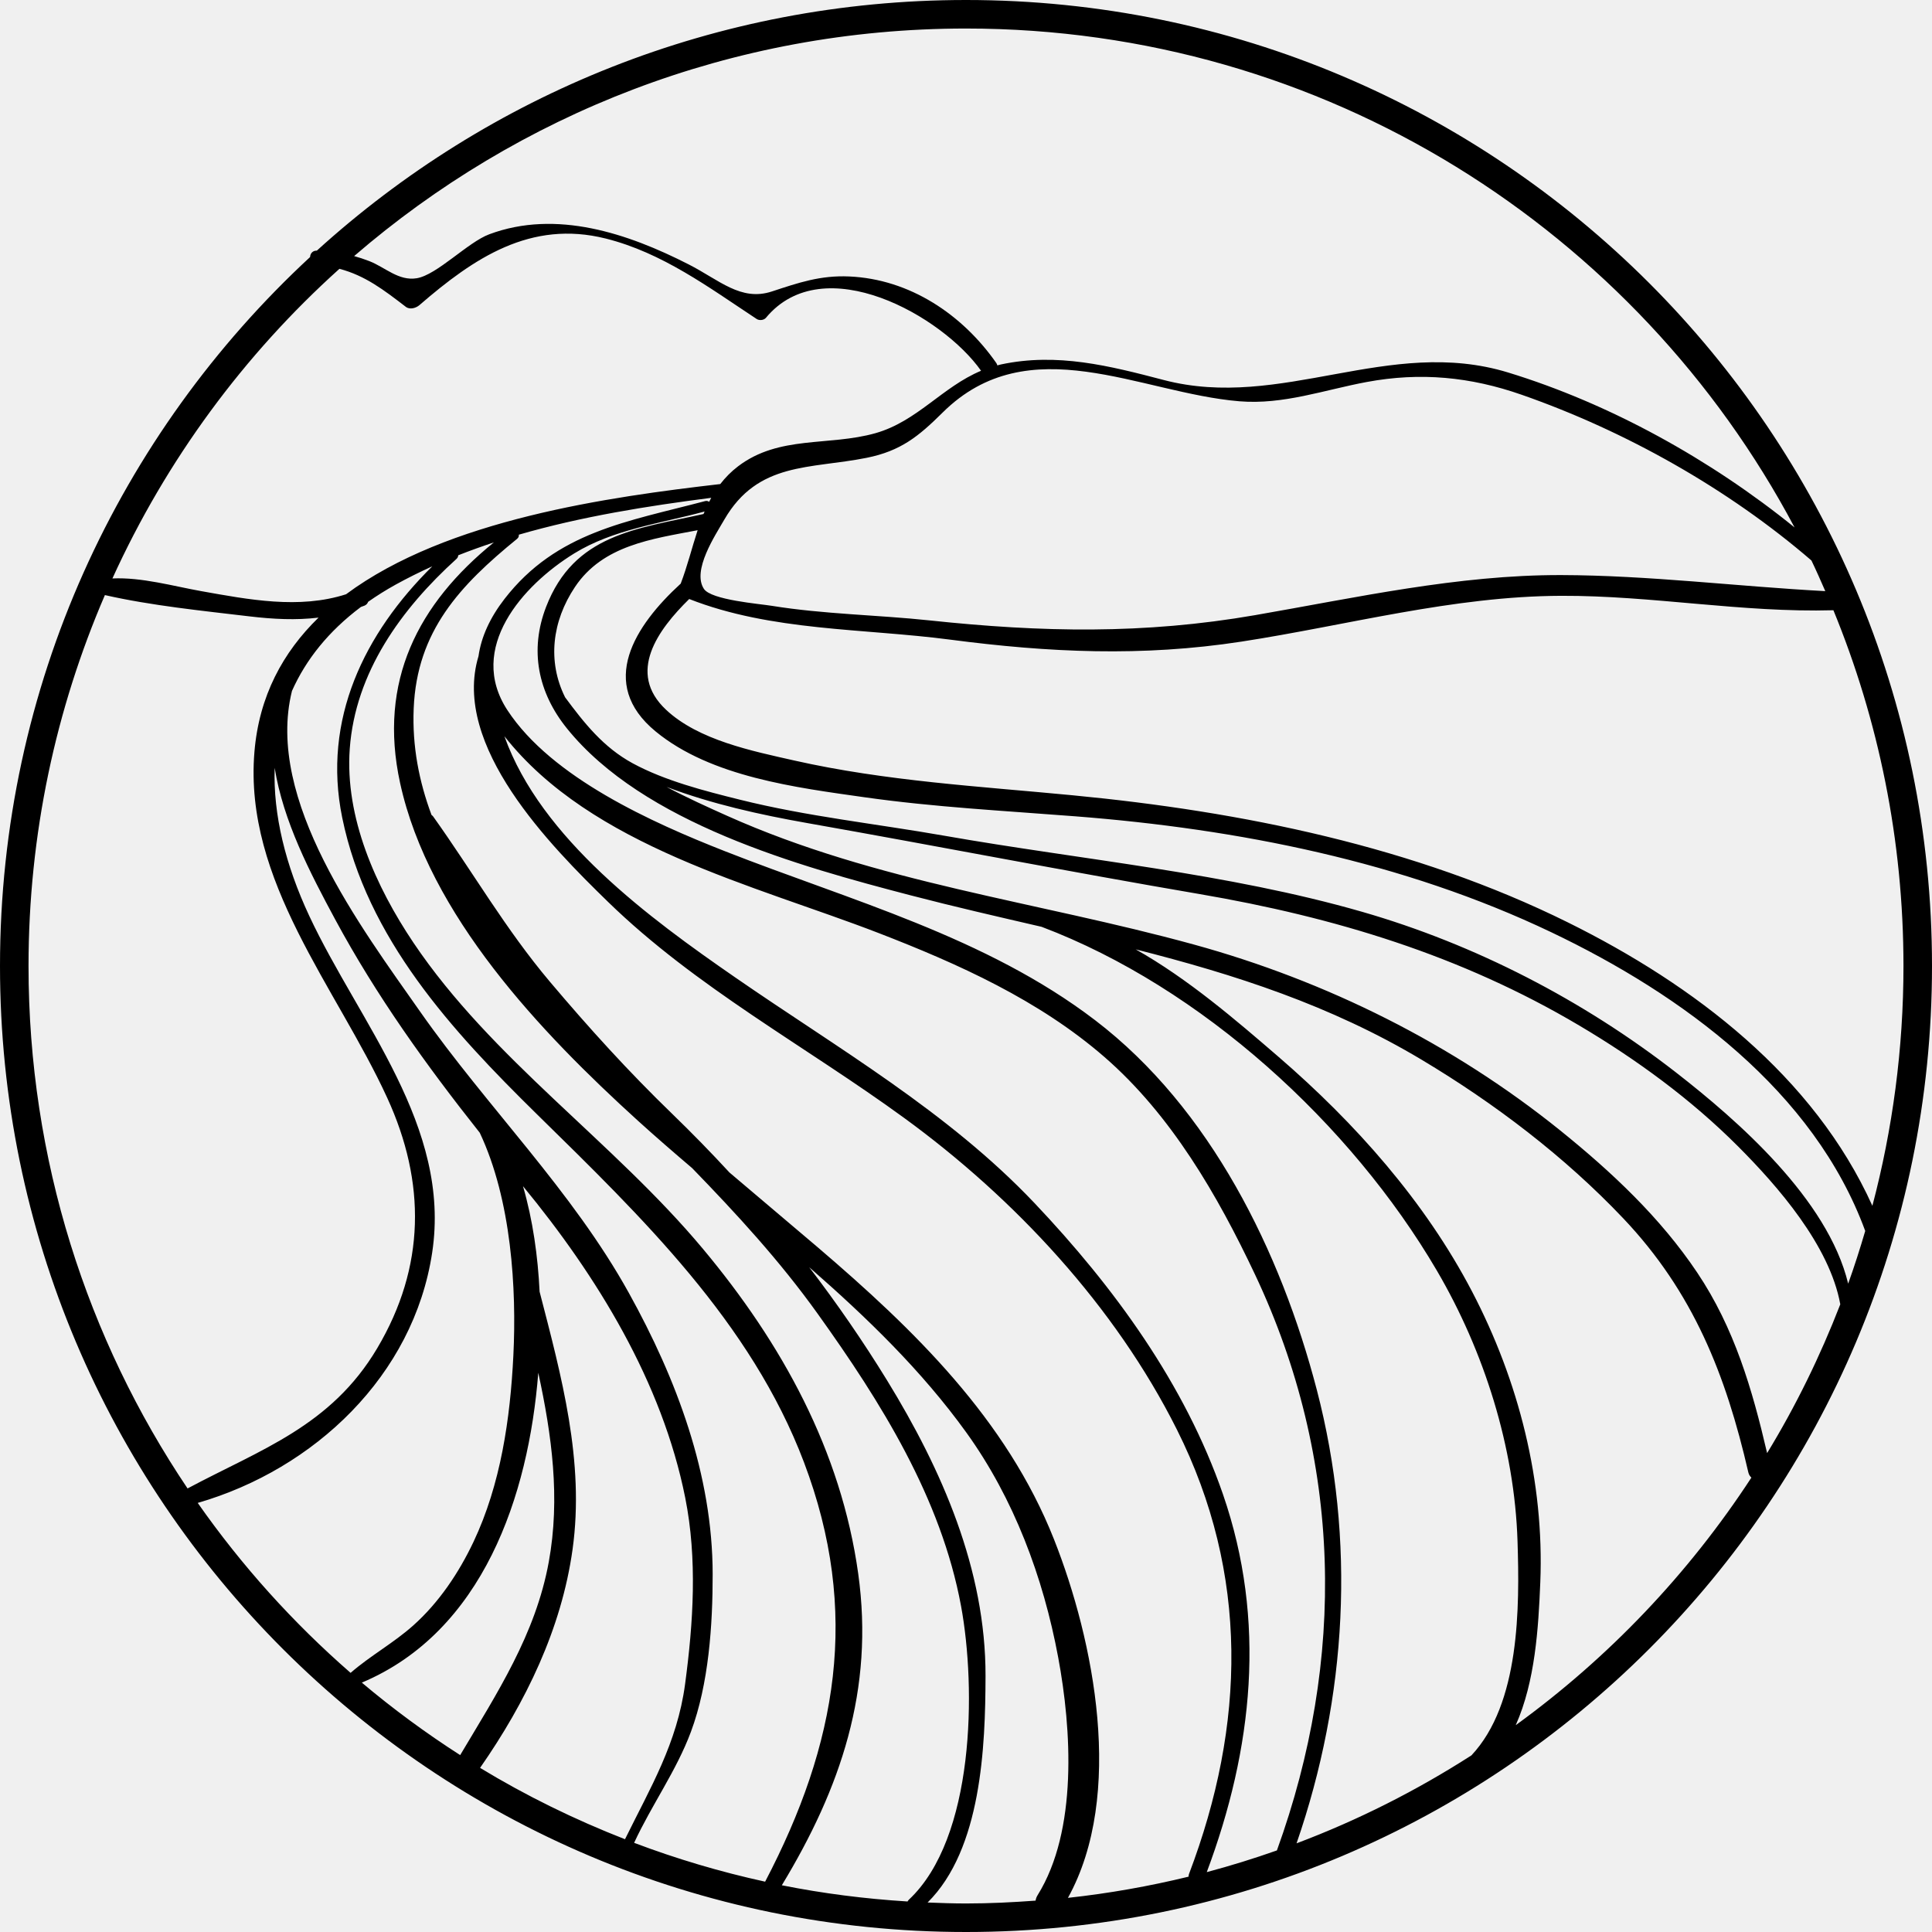
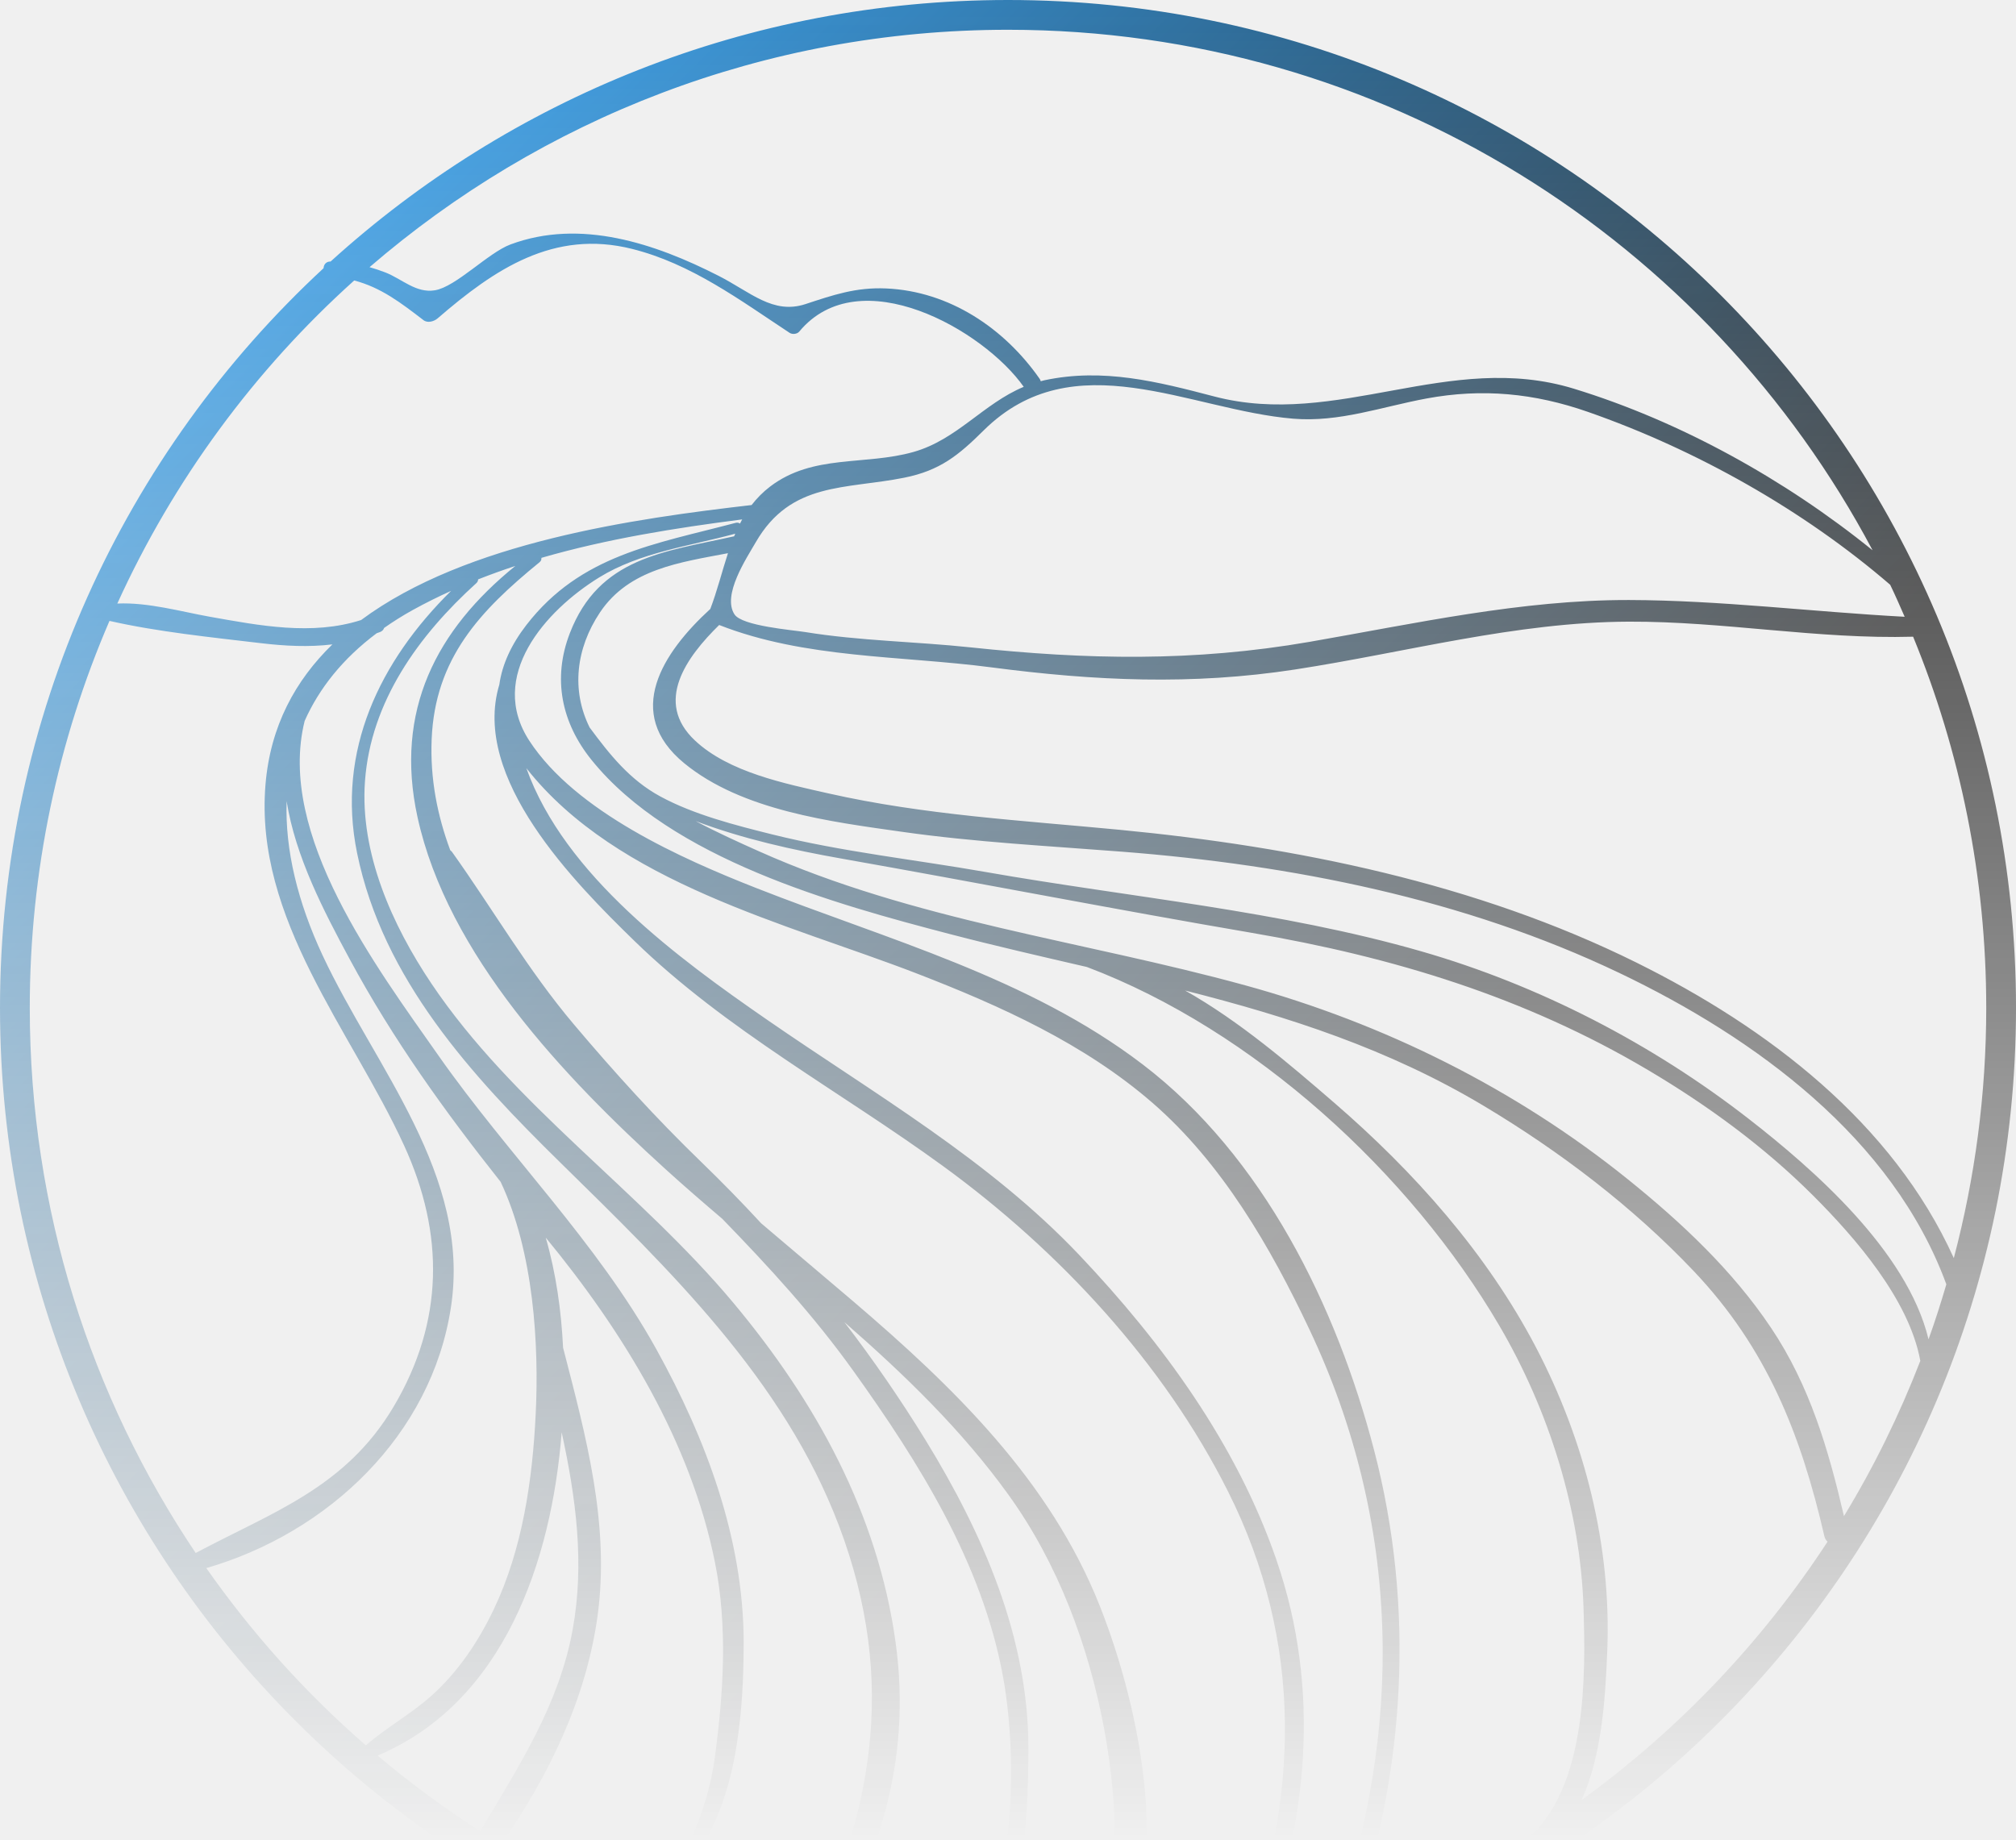
- <svg xmlns="http://www.w3.org/2000/svg" width="64" height="64" viewBox="0 0 64 64" fill="none">
-   <path d="M11.614 55.416C12.269 54.845 13.035 54.43 13.691 53.844C14.541 53.085 15.196 52.106 15.683 51.081C16.589 49.169 16.903 46.992 17.006 44.899C17.114 42.705 16.947 39.755 15.893 37.524C14.122 35.29 12.466 32.985 11.103 30.457C10.266 28.904 9.38 27.196 9.099 25.436C9.046 26.985 9.454 28.649 10.244 30.339C11.907 33.893 14.952 37.303 14.316 41.497C13.699 45.572 10.41 48.669 6.55 49.786C8.005 51.864 9.707 53.754 11.614 55.416ZM34.305 62.961C34.313 62.901 34.335 62.839 34.374 62.777C35.705 60.638 35.498 57.282 35.053 54.898C34.56 52.253 33.588 49.643 32.011 47.454C30.538 45.409 28.717 43.647 26.805 41.977C27.721 43.172 28.581 44.417 29.387 45.729C31.2 48.684 32.655 51.995 32.647 55.522C32.641 57.859 32.514 61.255 30.728 63.023C31.151 63.04 31.574 63.055 32 63.055C32.776 63.055 33.543 63.017 34.305 62.961ZM58.017 48.948C57.972 48.905 57.934 48.852 57.916 48.775C57.171 45.54 56.091 42.804 53.77 40.357C51.827 38.309 49.516 36.554 47.097 35.107C44.075 33.299 40.889 32.277 37.623 31.449C39.358 32.426 40.96 33.808 42.345 35.002C44.889 37.197 47.199 39.79 48.764 42.784C50.309 45.741 51.16 49.081 51.024 52.421C50.962 53.926 50.857 55.698 50.211 57.148C53.287 54.917 55.936 52.136 58.017 48.948ZM60.734 20.215C57.696 20.3 54.737 19.726 51.712 19.737C48.122 19.75 44.645 20.712 41.12 21.255C37.835 21.76 34.752 21.618 31.469 21.188C28.605 20.813 25.553 20.913 22.831 19.843C21.795 20.859 20.753 22.283 22.063 23.511C23.138 24.52 24.919 24.878 26.308 25.192C29.341 25.877 32.449 26.048 35.535 26.345C41.145 26.883 46.862 28.041 51.941 30.557C56.117 32.625 60.083 35.647 62.025 39.944C62.694 37.408 63.055 34.746 63.055 32C63.055 27.827 62.226 23.85 60.734 20.215ZM32 0.945C24.251 0.945 17.171 3.79 11.731 8.483C11.894 8.529 12.06 8.582 12.235 8.65C12.763 8.857 13.207 9.316 13.806 9.217C14.477 9.106 15.497 8.025 16.207 7.761C18.429 6.931 20.805 7.734 22.812 8.758C23.826 9.274 24.541 9.993 25.57 9.655C26.45 9.366 27.172 9.116 28.13 9.158C30.137 9.246 31.882 10.418 33.007 12.03C33.024 12.055 33.03 12.079 33.039 12.104C33.078 12.094 33.116 12.082 33.157 12.073C35.019 11.675 36.753 12.118 38.55 12.588C42.452 13.61 46.007 11.13 49.96 12.34C53.335 13.373 56.67 15.223 59.447 17.472C54.234 7.643 43.901 0.945 32 0.945ZM3.724 19.162C4.695 19.117 5.75 19.419 6.66 19.581C8.243 19.863 9.909 20.185 11.463 19.686C14.808 17.202 20.177 16.461 23.86 16.035C24.025 15.822 24.218 15.623 24.45 15.447C25.811 14.412 27.452 14.787 28.999 14.35C30.382 13.958 31.211 12.821 32.499 12.282C31.224 10.471 27.279 8.229 25.373 10.527C25.305 10.609 25.153 10.625 25.066 10.567C23.477 9.52 21.947 8.374 20.066 7.902C17.577 7.278 15.695 8.55 13.896 10.106C13.783 10.204 13.579 10.268 13.443 10.164C12.712 9.602 12.091 9.127 11.244 8.905C8.08 11.75 5.509 15.239 3.724 19.162ZM39.388 62.077C41.262 57.139 41.385 52.145 38.988 47.36C36.94 43.272 33.617 39.702 29.94 37.025C26.677 34.648 23.055 32.71 20.144 29.878C18.242 28.027 14.952 24.706 15.851 21.737C15.941 21.095 16.234 20.459 16.712 19.841C18.437 17.613 20.792 17.278 23.356 16.6C23.411 16.585 23.456 16.598 23.491 16.624C23.514 16.579 23.537 16.535 23.561 16.491C21.438 16.764 19.265 17.109 17.187 17.712C17.192 17.761 17.178 17.81 17.131 17.848C15.243 19.387 13.81 20.898 13.704 23.469C13.652 24.726 13.883 25.89 14.294 26.995C14.313 27.011 14.333 27.024 14.349 27.047C15.659 28.882 16.751 30.786 18.216 32.521C19.505 34.048 20.828 35.506 22.265 36.895C22.922 37.531 23.555 38.18 24.165 38.841C25.132 39.666 26.11 40.483 27.081 41.312C30.279 44.044 33.34 47.01 34.916 50.995C36.242 54.348 37.261 59.459 35.377 62.869C36.738 62.721 38.071 62.484 39.373 62.167C39.373 62.138 39.375 62.11 39.388 62.077ZM60.006 18.567C57.245 16.188 53.843 14.277 50.408 13.077C48.706 12.482 47.055 12.324 45.281 12.653C43.865 12.916 42.515 13.413 41.057 13.293C37.768 13.022 34.087 10.828 31.223 13.669C30.432 14.453 29.841 14.939 28.708 15.166C26.835 15.541 25.107 15.289 23.994 17.213C23.692 17.736 22.919 18.896 23.317 19.506C23.557 19.876 25.154 20.001 25.563 20.068C27.295 20.348 29.063 20.368 30.806 20.553C34.504 20.946 37.889 21.017 41.58 20.377C44.931 19.796 48.294 19.043 51.712 19.05C54.607 19.057 57.556 19.427 60.465 19.582C60.316 19.241 60.167 18.901 60.006 18.567ZM22.542 19.34C22.544 19.338 22.546 19.338 22.548 19.337C22.769 18.758 22.919 18.148 23.11 17.564C21.603 17.853 19.971 18.059 19.046 19.445C18.285 20.585 18.13 21.912 18.719 23.098C19.355 23.955 19.984 24.755 20.96 25.286C22.026 25.864 23.34 26.2 24.512 26.491C26.74 27.047 29.027 27.288 31.285 27.685C35.868 28.49 40.646 28.917 45.123 30.205C48.869 31.283 52.452 33.139 55.525 35.531C57.548 37.105 60.547 39.714 61.223 42.523C61.429 41.95 61.615 41.366 61.788 40.777C60.089 36.143 55.723 32.951 51.397 30.886C46.481 28.539 41.016 27.461 35.615 27.041C33.286 26.859 30.96 26.739 28.644 26.411C26.382 26.09 23.556 25.74 21.721 24.232C19.78 22.639 21.038 20.718 22.542 19.34ZM60.962 43.207C60.607 41.253 58.882 39.284 57.575 37.975C56.018 36.415 54.211 35.095 52.317 33.973C48.394 31.648 44.205 30.382 39.737 29.617C35.393 28.874 31.073 28.03 26.735 27.264C25.169 26.987 23.578 26.634 22.081 26.068C22.754 26.425 23.444 26.737 24.09 27.026C29.041 29.242 34.353 29.862 39.535 31.285C43.941 32.494 48.123 34.578 51.684 37.447C53.385 38.819 55.003 40.334 56.225 42.16C57.455 43.996 58.044 46.017 58.538 48.136C59.487 46.579 60.295 44.928 60.962 43.207ZM48.743 58.149C50.352 56.437 50.34 53.246 50.27 51.055C50.172 47.946 49.165 44.764 47.596 42.087C44.753 37.236 39.803 32.706 34.505 30.702C33.066 30.369 31.615 30.037 30.161 29.658C26.468 28.695 21.31 27.268 18.778 24.127C17.823 22.942 17.534 21.544 18.09 20.104C19.018 17.697 21.079 17.523 23.305 17.027C23.317 16.999 23.33 16.972 23.341 16.944C21.891 17.34 20.321 17.532 19.02 18.334C17.306 19.391 15.466 21.474 16.807 23.523C18.274 25.766 21.629 27.259 24.003 28.193C28.177 29.834 32.654 31.03 36.275 33.794C40.099 36.713 42.429 41.47 43.621 46.04C44.92 51.021 44.623 56.22 42.95 61.063C44.993 60.293 46.931 59.312 48.743 58.149ZM42.299 61.298C44.588 54.975 44.472 48.356 41.575 42.222C40.335 39.598 38.797 36.933 36.583 35.012C34.419 33.133 31.751 31.931 29.102 30.907C24.982 29.315 19.594 28.047 16.709 24.389C17.926 27.792 21.533 30.427 24.35 32.375C27.75 34.727 31.394 36.822 34.262 39.846C36.902 42.63 39.252 45.85 40.513 49.502C41.959 53.69 41.505 57.929 39.976 62.016C40.764 61.807 41.537 61.566 42.299 61.298ZM30.106 62.931C32.289 60.891 32.34 55.929 31.836 53.202C31.173 49.621 29.18 46.444 27.091 43.526C25.826 41.758 24.402 40.215 22.93 38.697C22.319 38.177 21.714 37.653 21.126 37.12C17.925 34.212 14.209 30.318 13.254 25.939C12.517 22.563 13.854 19.998 16.36 17.968C15.962 18.1 15.568 18.241 15.179 18.395C15.178 18.436 15.162 18.478 15.122 18.514C13.297 20.166 11.77 22.268 11.586 24.803C11.421 27.081 12.451 29.375 13.696 31.228C16.291 35.089 20.314 37.811 23.288 41.373C25.899 44.499 27.862 48.053 28.43 52.133C28.964 55.97 27.849 59.233 25.899 62.452C27.257 62.723 28.648 62.901 30.064 62.989C30.076 62.969 30.086 62.949 30.106 62.931ZM17.875 42.789C18.599 45.589 19.372 48.408 18.967 51.324C18.602 53.955 17.411 56.4 15.903 58.563C17.422 59.485 19.029 60.272 20.704 60.927C21.549 59.21 22.431 57.748 22.694 55.791C22.967 53.755 23.104 51.644 22.699 49.615C21.934 45.783 19.778 42.274 17.325 39.294C17.652 40.421 17.818 41.615 17.875 42.789ZM15.244 58.14C16.464 56.089 17.741 54.142 18.179 51.741C18.565 49.63 18.28 47.539 17.831 45.474C17.511 49.559 15.997 54.048 11.986 55.739C13.017 56.608 14.105 57.409 15.244 58.14ZM13.92 33.515C16.143 36.685 18.95 39.433 20.834 42.834C22.414 45.685 23.606 48.855 23.608 52.148C23.609 53.829 23.48 55.779 22.887 57.37C22.405 58.663 21.585 59.794 21.006 61.046C22.407 61.576 23.856 62.007 25.346 62.333C27.729 57.78 28.51 53.398 26.633 48.441C24.878 43.803 21.25 40.31 17.786 36.91C14.969 34.143 12.156 31.09 11.336 27.084C10.67 23.83 12.071 20.979 14.32 18.76C13.908 18.947 13.502 19.148 13.105 19.367C12.78 19.547 12.479 19.737 12.196 19.935C12.175 19.988 12.14 20.035 12.076 20.062C12.036 20.079 11.996 20.09 11.956 20.106C10.883 20.91 10.134 21.851 9.672 22.888C8.773 26.499 11.966 30.727 13.92 33.515ZM6.213 49.307C8.644 48.009 10.963 47.244 12.495 44.663C14.097 41.963 14.111 39.167 12.827 36.367C11.152 32.714 8.074 29.187 8.428 24.912C8.581 23.056 9.374 21.605 10.552 20.459C9.806 20.55 9.046 20.511 8.264 20.418C6.709 20.233 5.014 20.063 3.475 19.713C1.85 23.482 0.945 27.634 0.945 32C0.945 38.408 2.887 44.361 6.213 49.307ZM10.272 8.515C10.277 8.403 10.35 8.3 10.496 8.302C16.177 3.144 23.721 0 32 0C49.673 0 64 14.327 64 32C64 49.673 49.673 64 32 64C14.327 64 1.14441e-05 49.673 1.14441e-05 32C1.14441e-05 22.717 3.957 14.361 10.272 8.515Z" fill="currentColor" />
+ <svg xmlns="http://www.w3.org/2000/svg" width="160" height="146" viewBox="0 0 160 146" fill="none">
+   <g clip-path="url(#clip0_1007_70837)">
+     <mask id="mask0_1007_70837" style="mask-type:alpha" maskUnits="userSpaceOnUse" x="-20" y="-14" width="180" height="160">
+       <rect x="-20" y="-14" width="180" height="160" fill="url(#paint0_linear_1007_70837)" />
+     </mask>
+     <g mask="url(#mask0_1007_70837)">
+       <path d="M29.036 138.54C30.672 137.112 32.587 136.076 34.228 134.611C36.354 132.713 37.99 130.265 39.207 127.702C41.473 122.922 42.258 117.481 42.515 112.247C42.785 106.761 42.367 99.387 39.734 93.81C35.305 88.225 31.165 82.463 27.759 76.143C25.666 72.261 23.449 67.991 22.748 63.591C22.614 67.462 23.634 71.624 25.61 75.847C29.768 84.732 37.381 93.257 35.792 103.743C34.247 113.93 26.026 121.673 16.374 124.466C20.011 129.66 24.267 134.385 29.036 138.54ZM85.763 157.402C85.784 157.254 85.839 157.098 85.936 156.942C89.263 151.596 88.745 143.206 87.634 137.244C86.401 130.632 83.972 124.108 80.029 118.634C76.346 113.521 71.794 109.118 67.012 104.941C69.302 107.93 71.452 111.042 73.467 114.323C78.001 121.709 81.639 129.987 81.617 138.805C81.602 144.648 81.285 153.138 76.821 157.557C77.877 157.6 78.935 157.637 80.001 157.637C81.941 157.637 83.858 157.542 85.763 157.402ZM145.043 122.371C144.932 122.263 144.836 122.131 144.792 121.937C142.929 113.85 140.229 107.01 134.426 100.894C129.569 95.774 123.79 91.385 117.744 87.768C110.188 83.248 102.224 80.693 94.057 78.622C98.395 81.066 102.402 84.519 105.863 87.506C112.222 92.994 117.999 99.475 121.91 106.96C125.772 114.352 127.9 122.703 127.56 131.053C127.407 134.815 127.143 139.246 125.528 142.871C133.218 137.293 139.841 130.341 145.043 122.371ZM151.835 50.538C144.24 50.749 136.843 49.316 129.28 49.343C120.305 49.375 111.613 51.78 102.8 53.137C94.588 54.401 86.88 54.045 78.673 52.97C71.512 52.032 63.883 52.283 57.077 49.608C54.488 52.147 51.883 55.707 55.157 58.778C57.846 61.3 62.298 62.195 65.77 62.98C73.353 64.693 81.123 65.121 88.838 65.862C102.863 67.208 117.155 70.103 129.854 76.393C140.295 81.564 150.207 89.116 155.064 99.86C156.737 93.519 157.638 86.865 157.638 80C157.638 69.568 155.567 59.625 151.835 50.538ZM80.001 2.363C60.628 2.363 42.928 9.475 29.328 21.207C29.736 21.322 30.15 21.456 30.587 21.626C31.908 22.142 33.017 23.289 34.514 23.042C36.192 22.766 38.744 20.063 40.517 19.402C46.073 17.329 52.013 19.335 57.032 21.894C59.566 23.186 61.352 24.983 63.926 24.137C66.124 23.414 67.929 22.79 70.326 22.895C75.342 23.115 79.706 26.045 82.517 30.075C82.561 30.138 82.576 30.198 82.597 30.259C82.695 30.234 82.79 30.204 82.892 30.183C87.549 29.188 91.884 30.295 96.376 31.471C106.129 34.025 115.017 27.825 124.9 30.85C133.338 33.432 141.675 38.059 148.619 43.68C135.585 19.107 109.754 2.363 80.001 2.363ZM9.311 47.906C11.737 47.792 14.374 48.547 16.65 48.953C20.607 49.656 24.772 50.463 28.659 49.215C37.021 43.004 50.443 41.153 59.651 40.087C60.062 39.555 60.544 39.059 61.126 38.616C64.528 36.029 68.63 36.968 72.497 35.874C75.955 34.895 78.028 32.051 81.248 30.704C78.062 26.177 68.199 20.574 63.433 26.319C63.264 26.523 62.883 26.562 62.666 26.418C58.693 23.801 54.867 20.935 50.165 19.756C43.942 18.195 39.237 21.375 34.739 25.265C34.456 25.509 33.946 25.671 33.609 25.411C31.779 24.006 30.228 22.818 28.111 22.262C20.199 29.375 13.772 38.097 9.311 47.906ZM98.47 155.193C103.155 142.847 103.464 130.363 97.472 118.401C92.35 108.179 84.043 99.255 74.851 92.561C66.692 86.62 57.637 81.776 50.36 74.694C45.605 70.067 37.381 61.766 39.629 54.342C39.853 52.738 40.585 51.147 41.781 49.602C46.092 44.032 51.98 43.195 58.39 41.499C58.528 41.462 58.641 41.494 58.728 41.561C58.785 41.448 58.842 41.338 58.903 41.228C53.595 41.91 48.164 42.772 42.968 44.279C42.979 44.402 42.945 44.525 42.829 44.62C38.107 48.468 34.526 52.244 34.259 58.673C34.129 61.815 34.709 64.725 35.735 67.488C35.782 67.527 35.832 67.561 35.872 67.617C39.147 72.206 41.878 76.965 45.539 81.302C48.762 85.12 52.071 88.765 55.663 92.239C57.306 93.828 58.887 95.449 60.414 97.102C62.831 99.164 65.276 101.207 67.702 103.28C75.699 110.111 83.351 117.524 87.291 127.487C90.606 135.87 93.154 148.647 88.443 157.172C91.845 156.804 95.177 156.21 98.433 155.417C98.434 155.346 98.439 155.274 98.47 155.193ZM150.016 46.417C143.114 40.469 134.609 35.691 126.021 32.691C121.765 31.205 117.637 30.809 113.204 31.632C109.664 32.289 106.288 33.534 102.643 33.233C94.421 32.556 85.219 27.071 78.058 34.173C76.081 36.133 74.603 37.348 71.77 37.916C67.088 38.854 62.768 38.221 59.986 43.032C59.229 44.341 57.298 47.239 58.293 48.766C58.893 49.69 62.885 50.003 63.908 50.169C68.237 50.871 72.658 50.92 77.017 51.383C86.261 52.364 94.722 52.543 103.951 50.943C112.327 49.49 120.736 47.608 129.28 47.626C136.518 47.642 143.89 48.567 151.164 48.956C150.792 48.104 150.419 47.253 150.016 46.417ZM56.356 48.351C56.361 48.346 56.365 48.346 56.37 48.343C56.922 46.896 57.297 45.371 57.775 43.909C54.008 44.633 49.928 45.148 47.615 48.613C45.712 51.463 45.324 54.779 46.797 57.745C48.389 59.887 49.961 61.888 52.401 63.214C55.065 64.661 58.352 65.499 61.28 66.229C66.85 67.616 72.568 68.221 78.212 69.212C89.67 71.224 101.617 72.292 112.808 75.513C122.173 78.208 131.13 82.848 138.813 88.828C143.87 92.763 151.368 99.286 153.058 106.307C153.575 104.874 154.04 103.415 154.472 101.943C150.223 90.357 139.309 82.377 128.493 77.215C116.204 71.347 102.541 68.653 89.038 67.601C83.216 67.148 77.4 66.848 71.611 66.027C65.956 65.225 58.892 64.349 54.302 60.58C49.452 56.597 52.596 51.796 56.356 48.351ZM152.406 108.017C151.518 103.134 147.206 98.21 143.938 94.937C140.045 91.037 135.528 87.737 130.794 84.932C120.986 79.12 110.512 75.954 99.343 74.043C88.483 72.185 77.684 70.076 66.837 68.159C62.922 67.467 58.946 66.584 55.204 65.17C56.885 66.063 58.609 66.844 60.225 67.566C72.604 73.104 85.883 74.654 98.838 78.212C109.852 81.236 120.309 86.444 129.211 93.618C133.464 97.047 137.507 100.836 140.562 105.399C143.638 109.99 145.11 115.042 146.346 120.34C148.718 116.447 150.739 112.321 152.406 108.017ZM121.857 145.373C125.88 141.093 125.85 133.114 125.677 127.638C125.43 119.864 122.913 111.909 118.991 105.217C111.883 93.089 99.509 81.764 86.264 76.754C82.664 75.921 79.039 75.092 75.403 74.145C66.169 71.736 53.276 68.17 46.946 60.318C44.557 57.356 43.836 53.86 45.224 50.261C47.545 44.243 52.697 43.806 58.264 42.568C58.293 42.497 58.325 42.43 58.354 42.361C54.728 43.351 50.802 43.831 47.551 45.835C43.266 48.477 38.665 53.684 42.017 58.807C45.685 64.415 54.072 68.149 60.007 70.482C70.442 74.586 81.635 77.576 90.688 84.486C100.249 91.783 106.072 103.674 109.053 115.099C112.302 127.553 111.557 140.55 107.377 152.657C112.483 150.732 117.327 148.279 121.857 145.373ZM105.748 153.246C111.471 137.438 111.181 120.89 103.937 105.554C100.839 98.996 96.993 92.333 91.459 87.53C86.047 82.833 79.378 79.828 72.755 77.268C62.456 73.287 48.985 70.117 41.773 60.972C44.816 69.479 53.832 76.067 60.876 80.939C69.375 86.817 78.487 92.054 85.656 99.615C92.256 106.574 98.131 114.625 101.283 123.755C104.898 134.225 103.764 144.822 99.941 155.04C101.909 154.519 103.843 153.916 105.748 153.246ZM75.266 157.327C80.724 152.226 80.85 139.823 79.59 133.006C77.933 124.051 72.95 116.11 67.727 108.814C64.565 104.396 61.004 100.536 57.326 96.743C55.797 95.442 54.285 94.133 52.816 92.799C44.812 85.53 35.523 75.794 33.134 64.849C31.293 56.407 34.635 49.994 40.9 44.921C39.905 45.249 38.919 45.604 37.947 45.988C37.945 46.09 37.906 46.195 37.806 46.286C33.242 50.415 29.425 55.671 28.966 62.007C28.552 67.701 31.128 73.438 34.24 78.07C40.728 87.723 50.786 94.527 58.222 103.433C64.747 111.249 69.655 120.132 71.075 130.332C72.411 139.924 69.622 148.081 64.748 156.13C68.144 156.807 71.621 157.254 75.16 157.472C75.19 157.422 75.216 157.373 75.266 157.327ZM44.689 106.974C46.497 113.971 48.43 121.021 47.418 128.311C46.505 134.888 43.527 141 39.758 146.407C43.554 148.712 47.574 150.681 51.761 152.317C53.872 148.024 56.079 144.369 56.736 139.478C57.418 134.388 57.76 129.109 56.748 124.038C54.834 114.457 49.446 105.686 43.313 98.236C44.129 101.054 44.546 104.037 44.689 106.974ZM38.11 145.351C41.16 140.224 44.352 135.355 45.449 129.353C46.412 124.075 45.7 118.847 44.577 113.686C43.778 123.898 39.992 135.12 29.966 139.347C32.542 141.52 35.264 143.523 38.11 145.351ZM34.801 83.788C40.358 91.714 47.374 98.583 52.086 107.086C56.035 114.214 59.015 122.138 59.021 130.369C59.023 134.573 58.701 139.447 57.218 143.425C56.013 146.658 53.963 149.486 52.514 152.615C56.017 153.941 59.64 155.018 63.364 155.832C69.322 144.451 71.276 133.495 66.584 121.101C62.194 109.506 53.125 100.776 44.466 92.274C37.422 85.358 30.39 77.724 28.34 67.711C26.674 59.574 30.177 52.446 35.8 46.9C34.769 47.367 33.755 47.869 32.763 48.417C31.95 48.866 31.197 49.343 30.49 49.839C30.439 49.971 30.35 50.087 30.191 50.155C30.09 50.197 29.991 50.226 29.891 50.265C27.208 52.276 25.336 54.627 24.18 57.219C21.931 66.246 29.915 76.819 34.801 83.788ZM15.532 123.267C21.61 120.022 27.407 118.109 31.237 111.657C35.243 104.908 35.279 97.917 32.069 90.917C27.88 81.784 20.186 72.968 21.07 62.279C21.453 57.639 23.434 54.012 26.381 51.148C24.515 51.374 22.616 51.279 20.66 51.046C16.773 50.583 12.534 50.157 8.689 49.283C4.624 58.705 2.363 69.086 2.363 80C2.363 96.02 7.218 110.903 15.532 123.267ZM25.68 21.288C25.692 21.009 25.874 20.75 26.24 20.756C40.444 7.86 59.304 0 80.001 0C124.183 0 160.001 35.817 160.001 80C160.001 124.182 124.183 160 80.001 160C35.818 160 0 124.182 0 80C0 56.792 9.893 35.902 25.68 21.288Z" fill="url(#paint1_linear_1007_70837)" />
+     </g>
+   </g>
+   <defs>
+     <linearGradient id="paint0_linear_1007_70837" x1="70" y1="-14" x2="70" y2="146" gradientUnits="userSpaceOnUse">
+       <stop stop-color="white" />
+       <stop offset="1" stop-color="white" stop-opacity="0" />
+     </linearGradient>
+     <linearGradient id="paint1_linear_1007_70837" x1="15.815" y1="31.446" x2="92.596" y2="108.228" gradientUnits="userSpaceOnUse">
+       <stop stop-color="#2992DE" />
+       <stop offset="1" stop-color="currentColor" />
+     </linearGradient>
+     <clipPath id="clip0_1007_70837">
+       <rect width="160" height="146" fill="white" />
+     </clipPath>
+   </defs>
</svg>
